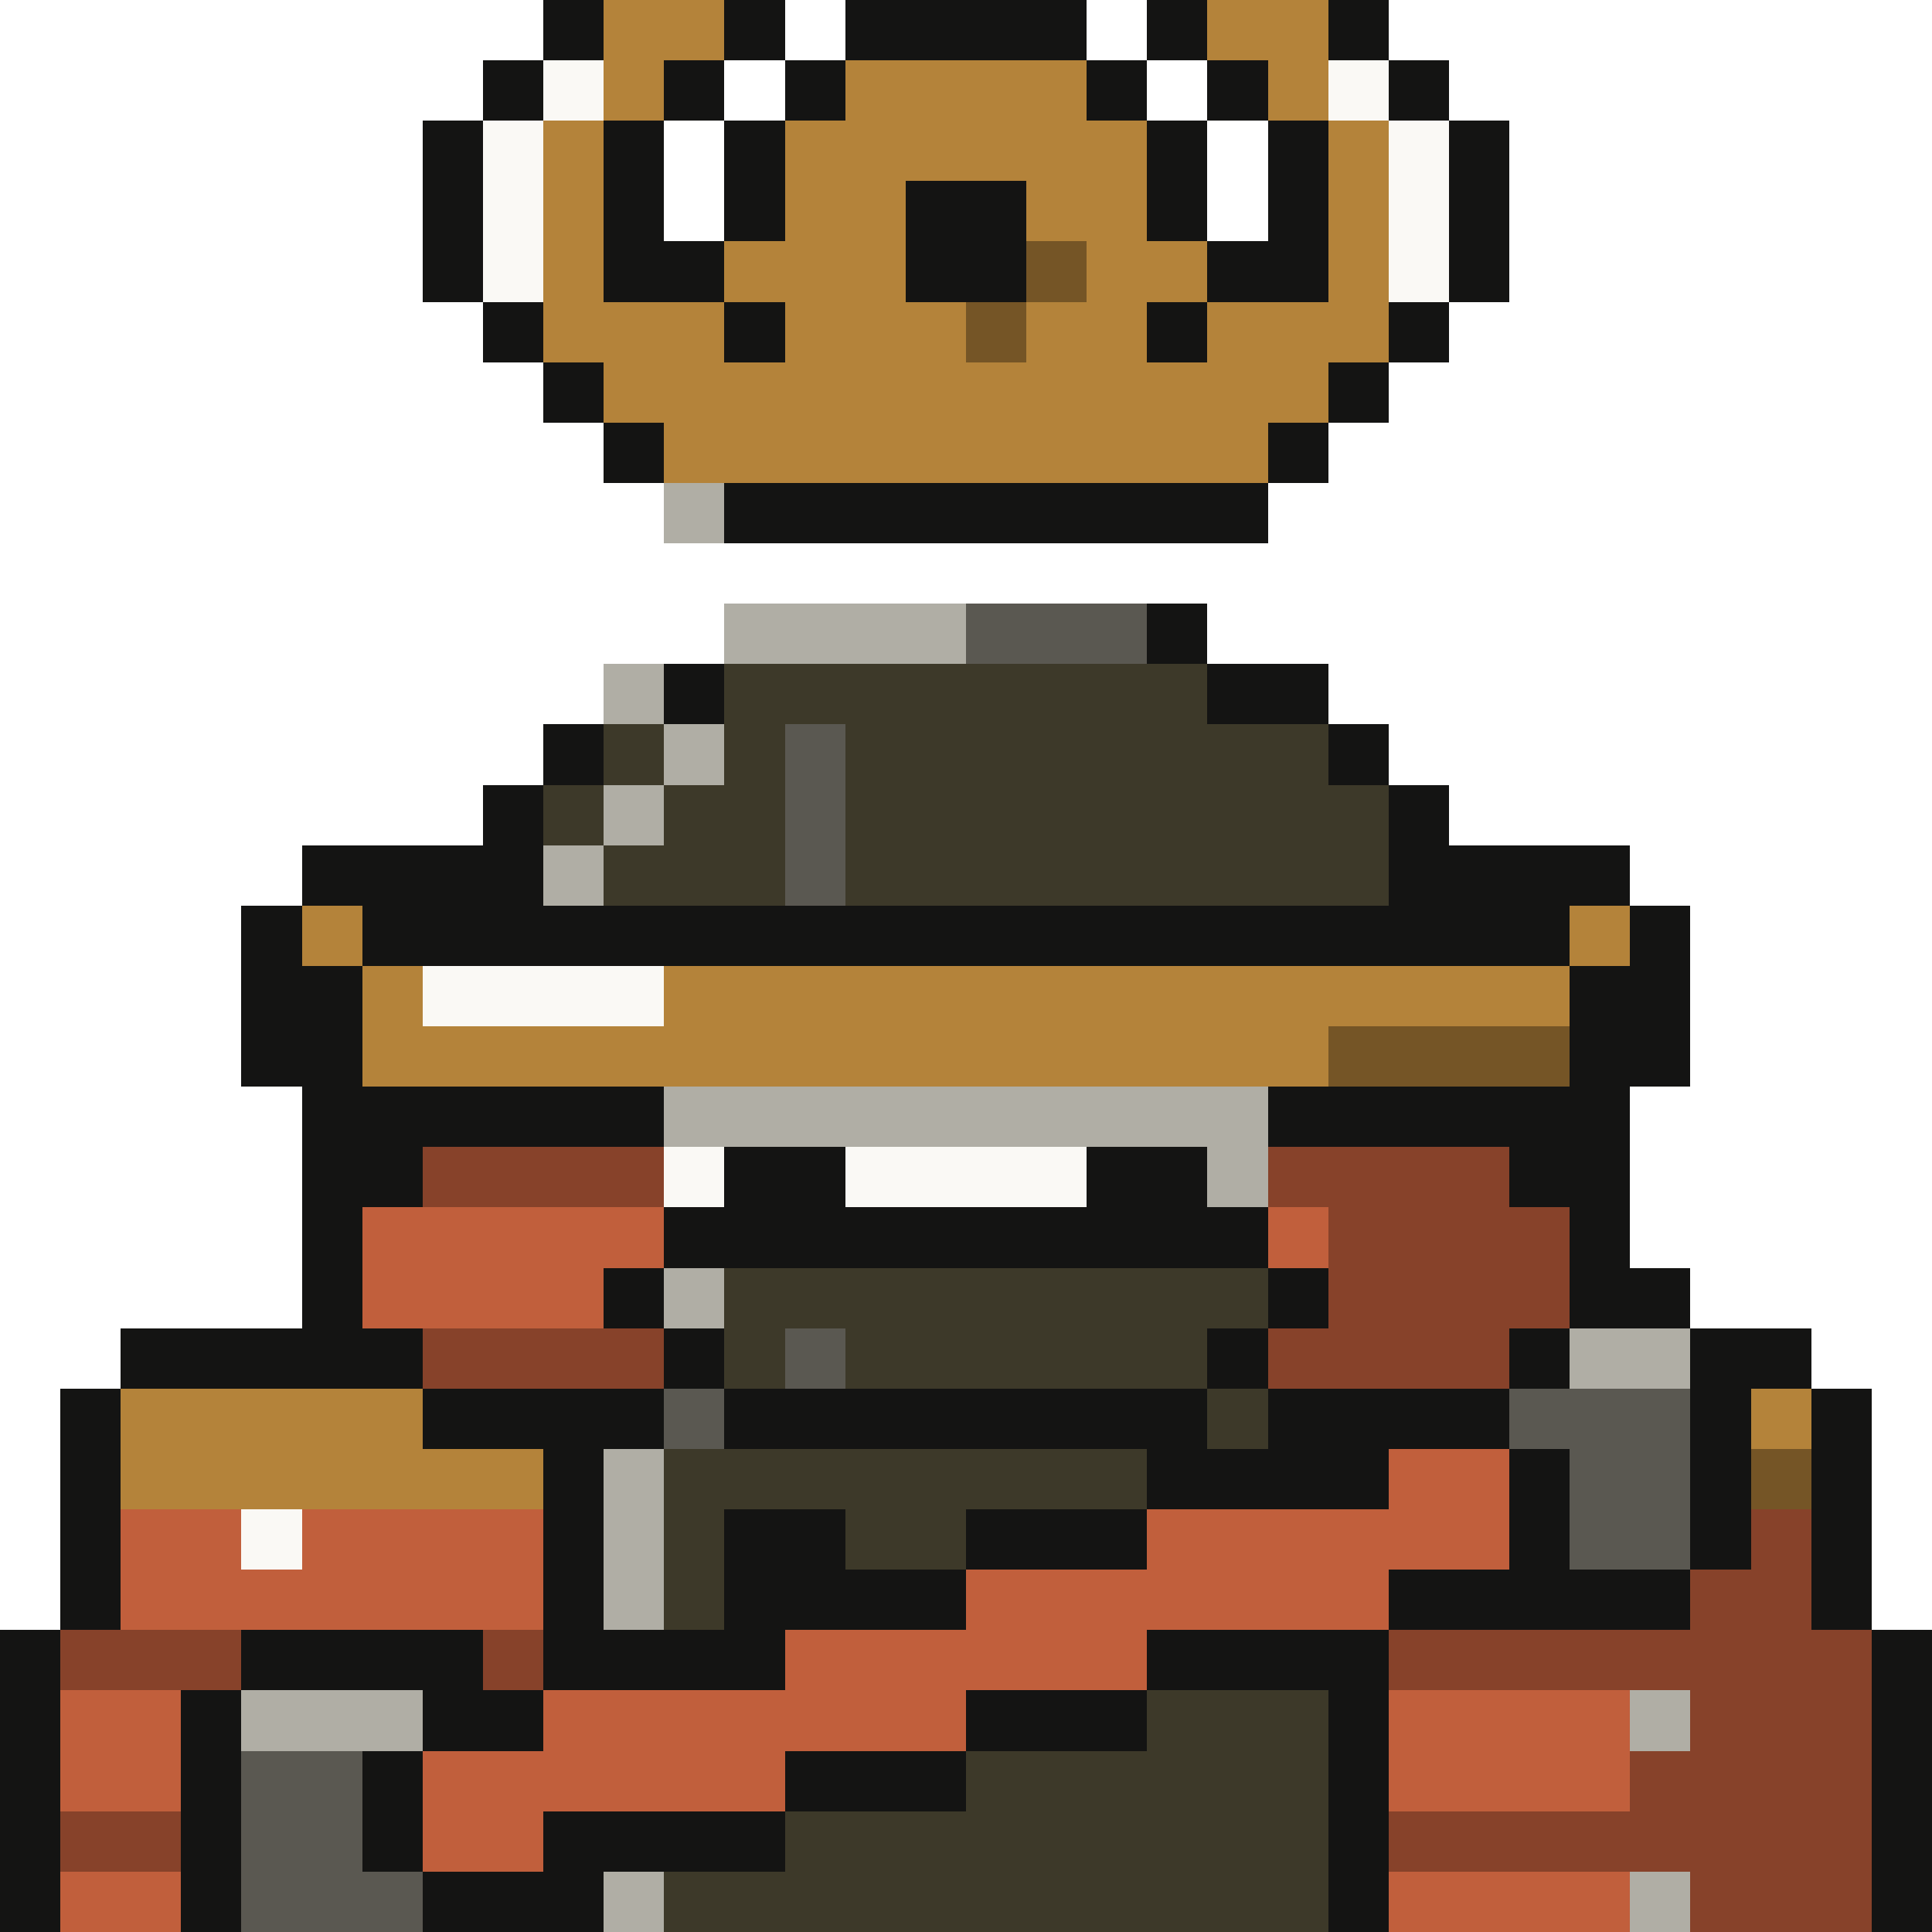
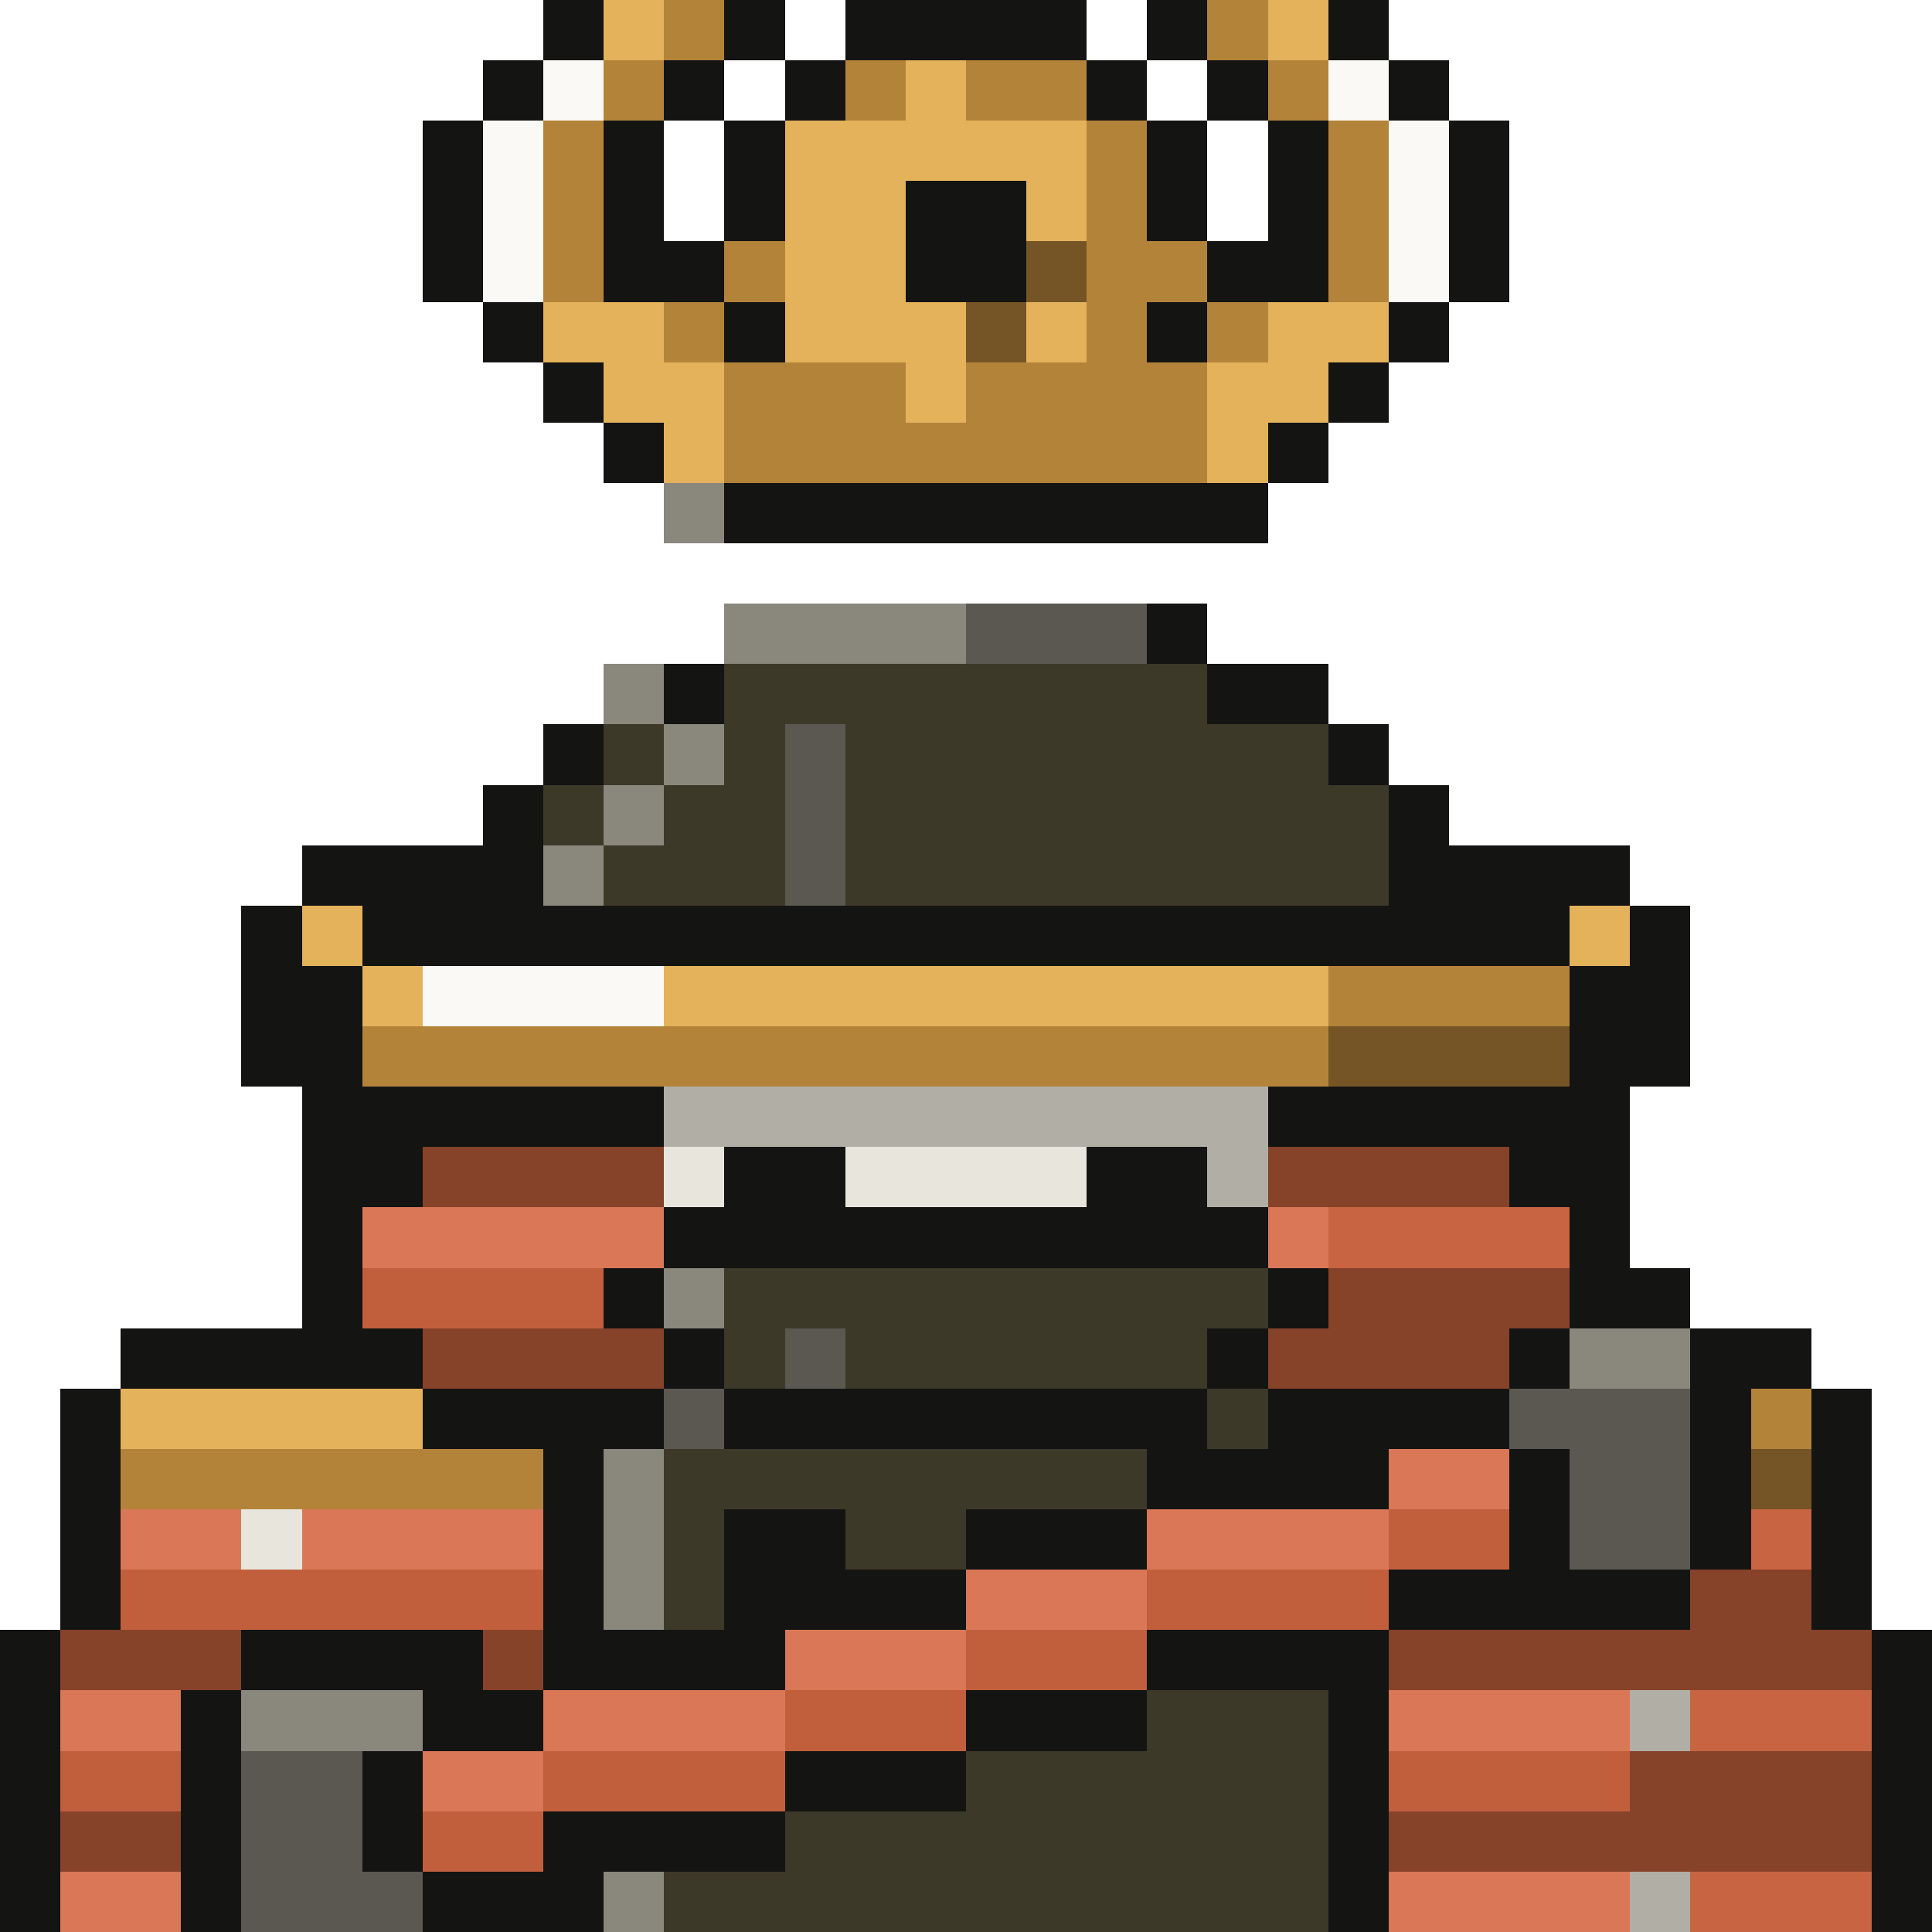
<svg xmlns="http://www.w3.org/2000/svg" viewBox="0 0 32 32" width="32" height="32" shape-rendering="crispEdges" role="img" aria-label="Tameshi, the Tazuna mascot: icon-32">
  <g id="icon-32">
    <path fill="#141413" d="M9 0h1v1h-1zM12 0h1v1h-1zM14 0h4v1h-4zM19 0h1v1h-1zM22 0h1v1h-1zM8 1h1v1h-1zM11 1h1v1h-1zM13 1h1v1h-1zM18 1h1v1h-1zM20 1h1v1h-1zM23 1h1v1h-1zM7 2h1v1h-1zM10 2h1v1h-1zM12 2h1v1h-1zM19 2h1v1h-1zM21 2h1v1h-1zM24 2h1v1h-1zM7 3h1v1h-1zM10 3h1v1h-1zM12 3h1v1h-1zM15 3h2v1h-2zM19 3h1v1h-1zM21 3h1v1h-1zM24 3h1v1h-1zM7 4h1v1h-1zM10 4h2v1h-2zM15 4h2v1h-2zM20 4h2v1h-2zM24 4h1v1h-1zM8 5h1v1h-1zM12 5h1v1h-1zM19 5h1v1h-1zM23 5h1v1h-1zM9 6h1v1h-1zM22 6h1v1h-1zM10 7h1v1h-1zM21 7h1v1h-1zM12 8h9v1h-9zM19 10h1v1h-1zM11 11h1v1h-1zM20 11h2v1h-2zM9 12h1v1h-1zM22 12h1v1h-1zM8 13h1v1h-1zM23 13h1v1h-1zM5 14h4v1h-4zM23 14h4v1h-4zM4 15h1v1h-1zM6 15h20v1h-20zM27 15h1v1h-1zM4 16h2v1h-2zM26 16h2v1h-2zM4 17h2v1h-2zM26 17h2v1h-2zM5 18h6v1h-6zM21 18h6v1h-6zM5 19h2v1h-2zM12 19h2v1h-2zM18 19h2v1h-2zM25 19h2v1h-2zM5 20h1v1h-1zM11 20h10v1h-10zM26 20h1v1h-1zM5 21h1v1h-1zM10 21h1v1h-1zM21 21h1v1h-1zM26 21h2v1h-2zM2 22h5v1h-5zM11 22h1v1h-1zM20 22h1v1h-1zM25 22h1v1h-1zM28 22h2v1h-2zM1 23h1v1h-1zM7 23h4v1h-4zM12 23h8v1h-8zM21 23h4v1h-4zM28 23h1v1h-1zM30 23h1v1h-1zM1 24h1v1h-1zM9 24h1v1h-1zM19 24h4v1h-4zM25 24h1v1h-1zM28 24h1v1h-1zM30 24h1v1h-1zM1 25h1v1h-1zM9 25h1v1h-1zM12 25h2v1h-2zM16 25h3v1h-3zM25 25h1v1h-1zM28 25h1v1h-1zM30 25h1v1h-1zM1 26h1v1h-1zM9 26h1v1h-1zM12 26h4v1h-4zM23 26h5v1h-5zM30 26h1v1h-1zM0 27h1v1h-1zM4 27h4v1h-4zM9 27h4v1h-4zM19 27h4v1h-4zM31 27h1v1h-1zM0 28h1v1h-1zM3 28h1v1h-1zM7 28h2v1h-2zM16 28h3v1h-3zM22 28h1v1h-1zM31 28h1v1h-1zM0 29h1v1h-1zM3 29h1v1h-1zM6 29h1v1h-1zM13 29h3v1h-3zM22 29h1v1h-1zM31 29h1v1h-1zM0 30h1v1h-1zM3 30h1v1h-1zM6 30h1v1h-1zM9 30h4v1h-4zM22 30h1v1h-1zM31 30h1v1h-1zM0 31h1v1h-1zM3 31h1v1h-1zM7 31h3v1h-3zM22 31h1v1h-1zM31 31h1v1h-1z" />
-     <path fill="#b4833a" d="M10 0h2v1h-2zM20 0h2v1h-2zM10 1h1v1h-1zM14 1h4v1h-4zM21 1h1v1h-1zM9 2h1v1h-1zM13 2h6v1h-6zM22 2h1v1h-1zM9 3h1v1h-1zM13 3h2v1h-2zM17 3h2v1h-2zM22 3h1v1h-1zM9 4h1v1h-1zM12 4h3v1h-3zM18 4h2v1h-2zM22 4h1v1h-1zM9 5h3v1h-3zM13 5h3v1h-3zM17 5h2v1h-2zM20 5h3v1h-3zM10 6h12v1h-12zM11 7h10v1h-10zM5 15h1v1h-1zM26 15h1v1h-1zM6 16h1v1h-1zM11 16h15v1h-15zM6 17h16v1h-16zM2 23h5v1h-5zM29 23h1v1h-1zM2 24h7v1h-7z" />
-     <path fill="#faf9f5" d="M9 1h1v1h-1zM22 1h1v1h-1zM8 2h1v1h-1zM23 2h1v1h-1zM8 3h1v1h-1zM23 3h1v1h-1zM8 4h1v1h-1zM23 4h1v1h-1zM7 16h4v1h-4zM11 19h1v1h-1zM14 19h4v1h-4zM4 25h1v1h-1z" />
+     <path fill="#e3b25b" d="M10 0h1v1h-1zM21 0h1v1h-1zM15 1h1v1h-1zM13 2h5v1h-5zM13 3h2v1h-2zM17 3h1v1h-1zM13 4h2v1h-2zM9 5h2v1h-2zM13 5h3v1h-3zM17 5h1v1h-1zM21 5h2v1h-2zM10 6h2v1h-2zM15 6h1v1h-1zM20 6h2v1h-2zM11 7h1v1h-1zM20 7h1v1h-1zM5 15h1v1h-1zM26 15h1v1h-1zM6 16h1v1h-1zM11 16h11v1h-11zM2 23h5v1h-5z" />
+     <path fill="#b4833a" d="M11 0h1v1h-1zM20 0h1v1h-1zM10 1h1v1h-1zM14 1h1v1h-1zM16 1h2v1h-2zM21 1h1v1h-1zM9 2h1v1h-1zM18 2h1v1h-1zM22 2h1v1h-1zM9 3h1v1h-1zM18 3h1v1h-1zM22 3h1v1h-1zM9 4h1v1h-1zM12 4h1v1h-1zM18 4h2v1h-2zM22 4h1v1h-1zM11 5h1v1h-1zM18 5h1v1h-1zM20 5h1v1h-1zM12 6h3v1h-3zM16 6h4v1h-4zM12 7h8v1h-8zM22 16h4v1h-4zM6 17h16v1h-16zM29 23h1v1h-1zM2 24h7v1h-7z" />
+     <path fill="#faf9f5" d="M9 1h1v1h-1zM22 1h1v1h-1zM8 2h1v1h-1zM23 2h1v1h-1zM8 3h1v1h-1zM23 3h1v1h-1zM8 4h1v1h-1zM23 4h1v1h-1zM7 16h4v1h-4z" />
    <path fill="#755526" d="M17 4h1v1h-1zM16 5h1v1h-1zM22 17h4v1h-4zM29 24h1v1h-1z" />
-     <path fill="#b0aea5" d="M11 8h1v1h-1zM12 10h4v1h-4zM10 11h1v1h-1zM11 12h1v1h-1zM10 13h1v1h-1zM9 14h1v1h-1zM11 18h10v1h-10zM20 19h1v1h-1zM11 21h1v1h-1zM26 22h2v1h-2zM10 24h1v1h-1zM10 25h1v1h-1zM10 26h1v1h-1zM4 28h3v1h-3zM27 28h1v1h-1zM10 31h1v1h-1zM27 31h1v1h-1z" />
+     <path fill="#8a877d" d="M11 8h1v1h-1zM12 10h4v1h-4zM10 11h1v1h-1zM11 12h1v1h-1zM10 13h1v1h-1zM9 14h1v1h-1zM11 21h1v1h-1zM26 22h2v1h-2zM10 24h1v1h-1zM10 25h1v1h-1zM10 26h1v1h-1zM4 28h3v1h-3zM10 31h1v1h-1z" />
    <path fill="#5a5851" d="M16 10h3v1h-3zM13 12h1v1h-1zM13 13h1v1h-1zM13 14h1v1h-1zM13 22h1v1h-1zM11 23h1v1h-1zM25 23h3v1h-3zM26 24h2v1h-2zM26 25h2v1h-2zM4 29h2v1h-2zM4 30h2v1h-2zM4 31h3v1h-3z" />
    <path fill="#3d3929" d="M12 11h8v1h-8zM10 12h1v1h-1zM12 12h1v1h-1zM14 12h8v1h-8zM9 13h1v1h-1zM11 13h2v1h-2zM14 13h9v1h-9zM10 14h3v1h-3zM14 14h9v1h-9zM12 21h9v1h-9zM12 22h1v1h-1zM14 22h6v1h-6zM20 23h1v1h-1zM11 24h8v1h-8zM11 25h1v1h-1zM14 25h2v1h-2zM11 26h1v1h-1zM19 28h3v1h-3zM16 29h6v1h-6zM13 30h9v1h-9zM11 31h11v1h-11z" />
-     <path fill="#87422a" d="M7 19h4v1h-4zM21 19h4v1h-4zM22 20h4v1h-4zM22 21h4v1h-4zM7 22h4v1h-4zM21 22h4v1h-4zM29 25h1v1h-1zM28 26h2v1h-2zM1 27h3v1h-3zM8 27h1v1h-1zM23 27h8v1h-8zM28 28h3v1h-3zM27 29h4v1h-4zM1 30h2v1h-2zM23 30h8v1h-8zM28 31h3v1h-3z" />
-     <path fill="#c15f3c" d="M6 20h5v1h-5zM21 20h1v1h-1zM6 21h4v1h-4zM23 24h2v1h-2zM2 25h2v1h-2zM5 25h4v1h-4zM19 25h6v1h-6zM2 26h7v1h-7zM16 26h7v1h-7zM13 27h6v1h-6zM1 28h2v1h-2zM9 28h7v1h-7zM23 28h4v1h-4zM1 29h2v1h-2zM7 29h6v1h-6zM23 29h4v1h-4zM7 30h2v1h-2zM1 31h2v1h-2zM23 31h4v1h-4z" />
+     <path fill="#b0aea5" d="M11 18h10v1h-10zM20 19h1v1h-1zM27 28h1v1h-1zM27 31h1v1h-1z" />
+     <path fill="#87422a" d="M7 19h4v1h-4zM21 19h4v1h-4zM22 21h4v1h-4zM7 22h4v1h-4zM21 22h4v1h-4zM28 26h2v1h-2zM1 27h3v1h-3zM8 27h1v1h-1zM23 27h8v1h-8zM27 29h4v1h-4zM1 30h2v1h-2zM23 30h8v1h-8z" />
+     <path fill="#e8e6dc" d="M11 19h1v1h-1zM14 19h4v1h-4zM4 25h1v1h-1z" />
+     <path fill="#d97757" d="M6 20h5v1h-5zM21 20h1v1h-1zM23 24h2v1h-2zM2 25h2v1h-2zM5 25h4v1h-4zM19 25h4v1h-4zM16 26h3v1h-3zM13 27h3v1h-3zM1 28h2v1h-2zM9 28h4v1h-4zM23 28h4v1h-4zM7 29h2v1h-2zM1 31h2v1h-2zM23 31h4v1h-4z" />
+     <path fill="#c96442" d="M22 20h4v1h-4zM29 25h1v1h-1zM28 28h3v1h-3zM28 31h3v1h-3z" />
+     <path fill="#c15f3c" d="M6 21h4v1h-4zM23 25h2v1h-2zM2 26h7v1h-7zM19 26h4v1h-4zM16 27h3v1h-3zM13 28h3v1h-3zM1 29h2v1h-2zM9 29h4v1h-4zM23 29h4v1h-4zM7 30h2v1h-2z" />
  </g>
</svg>
